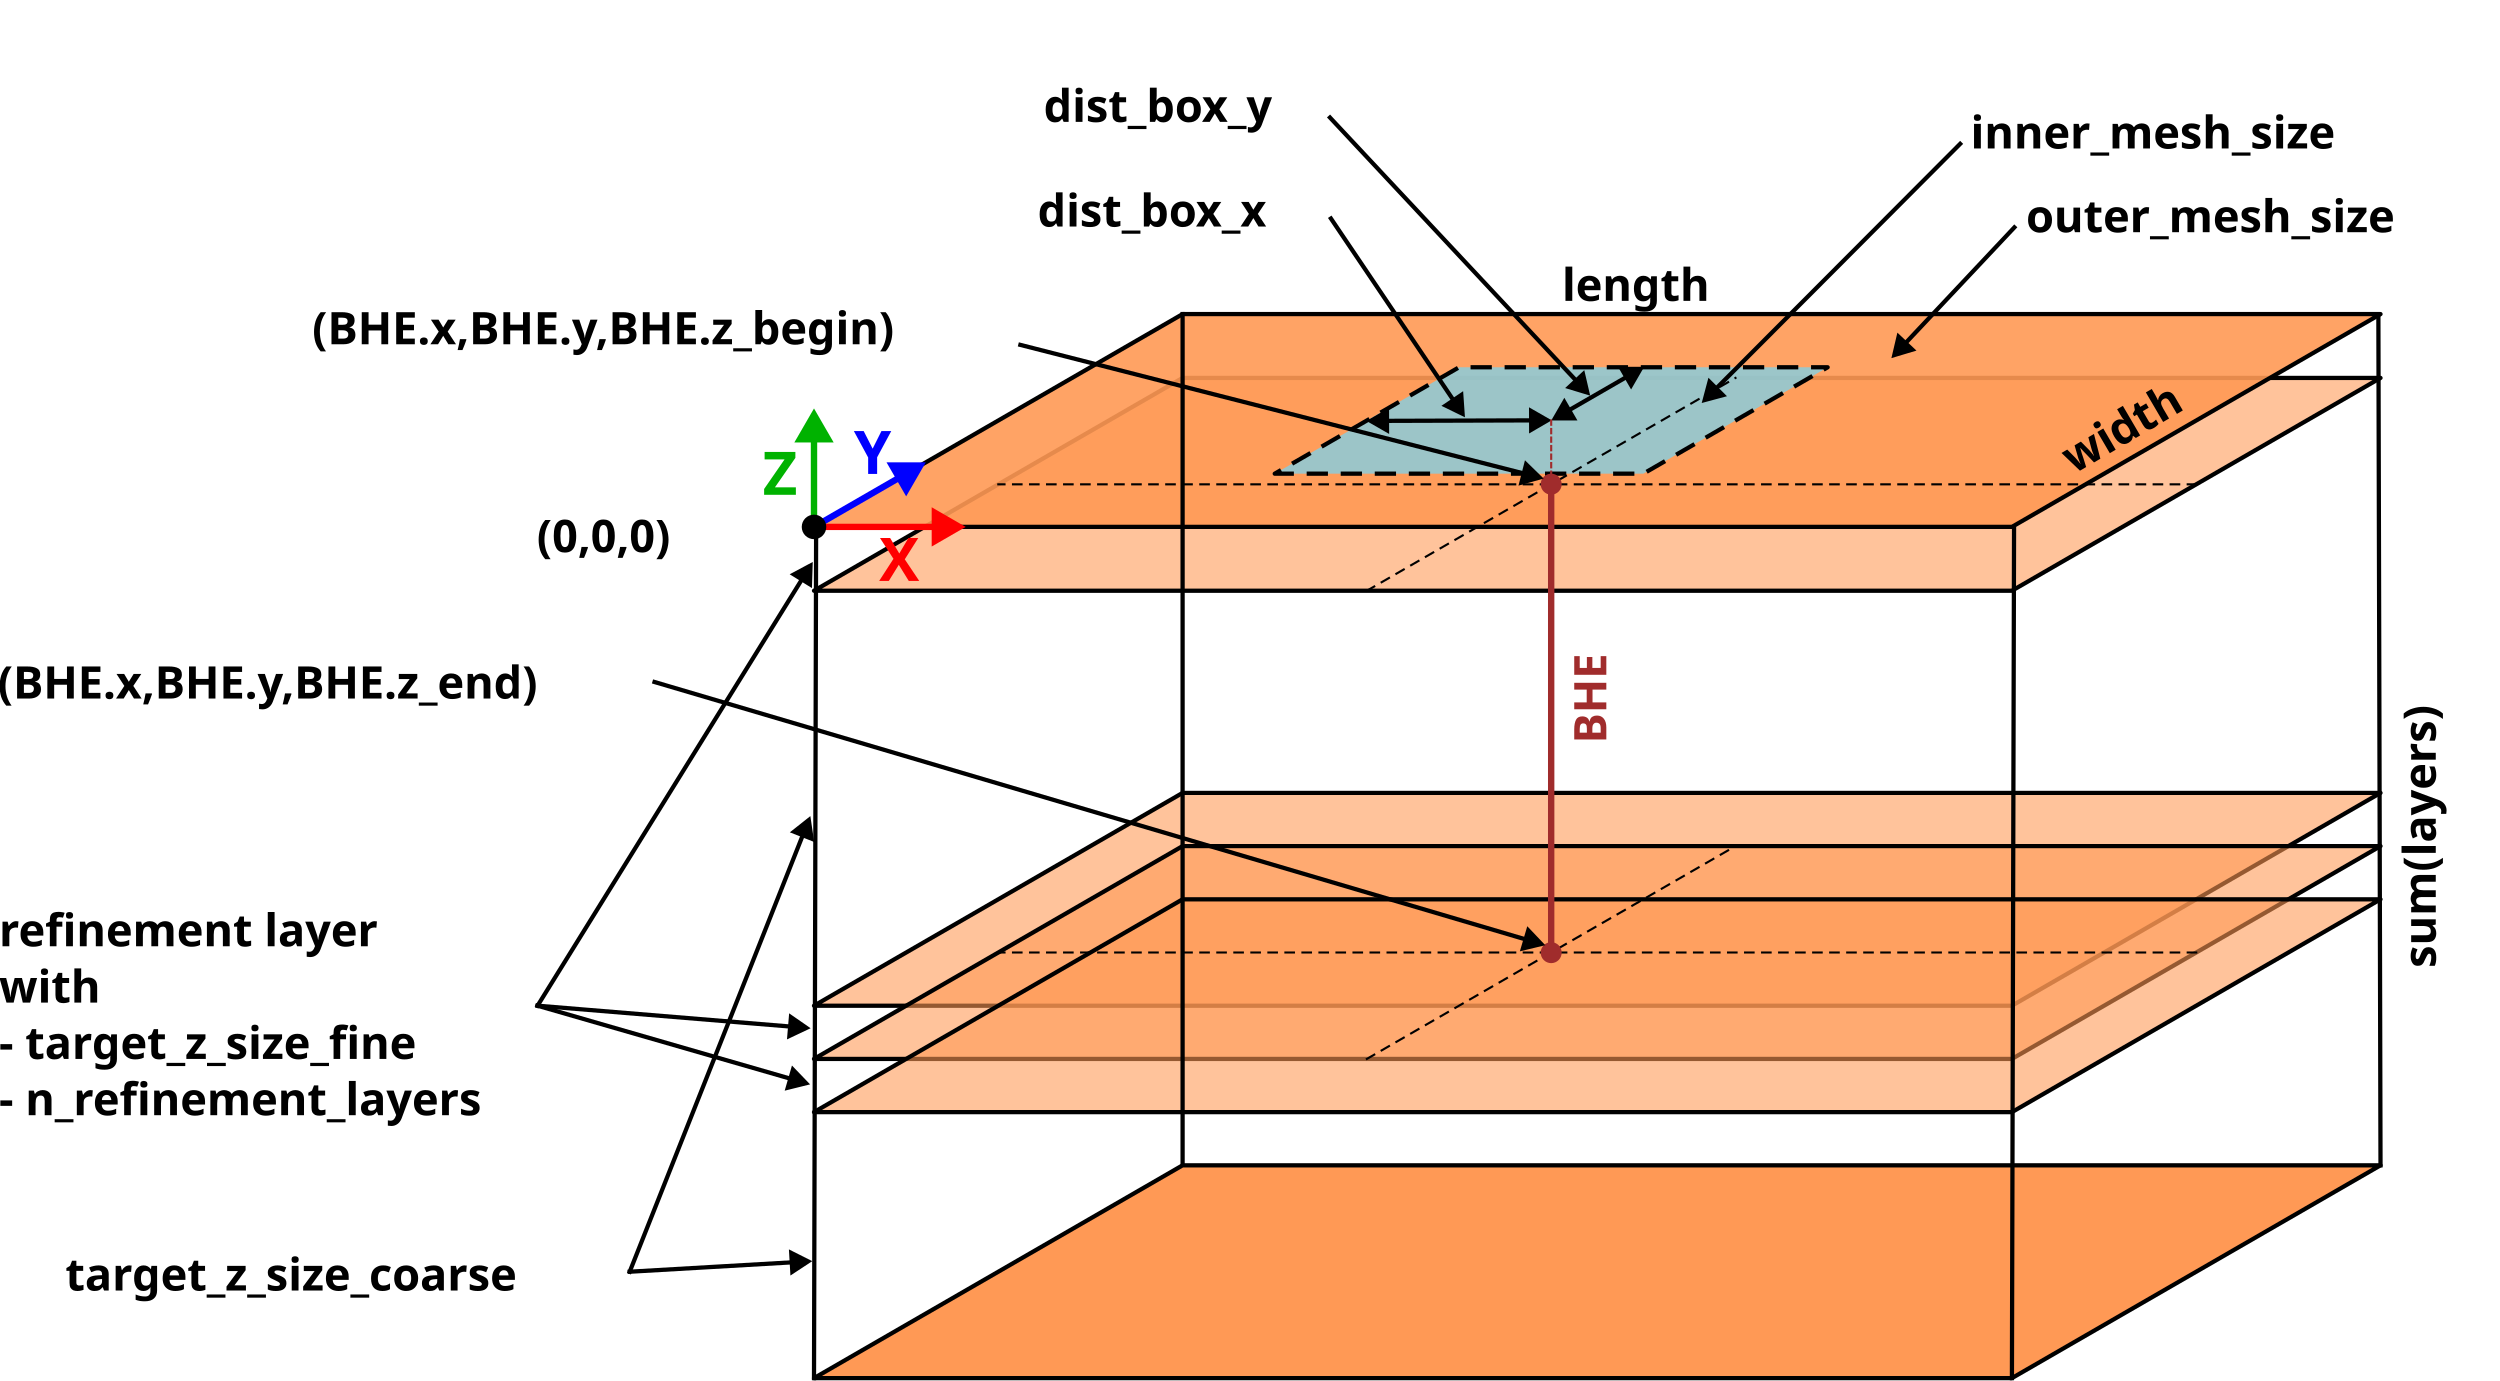
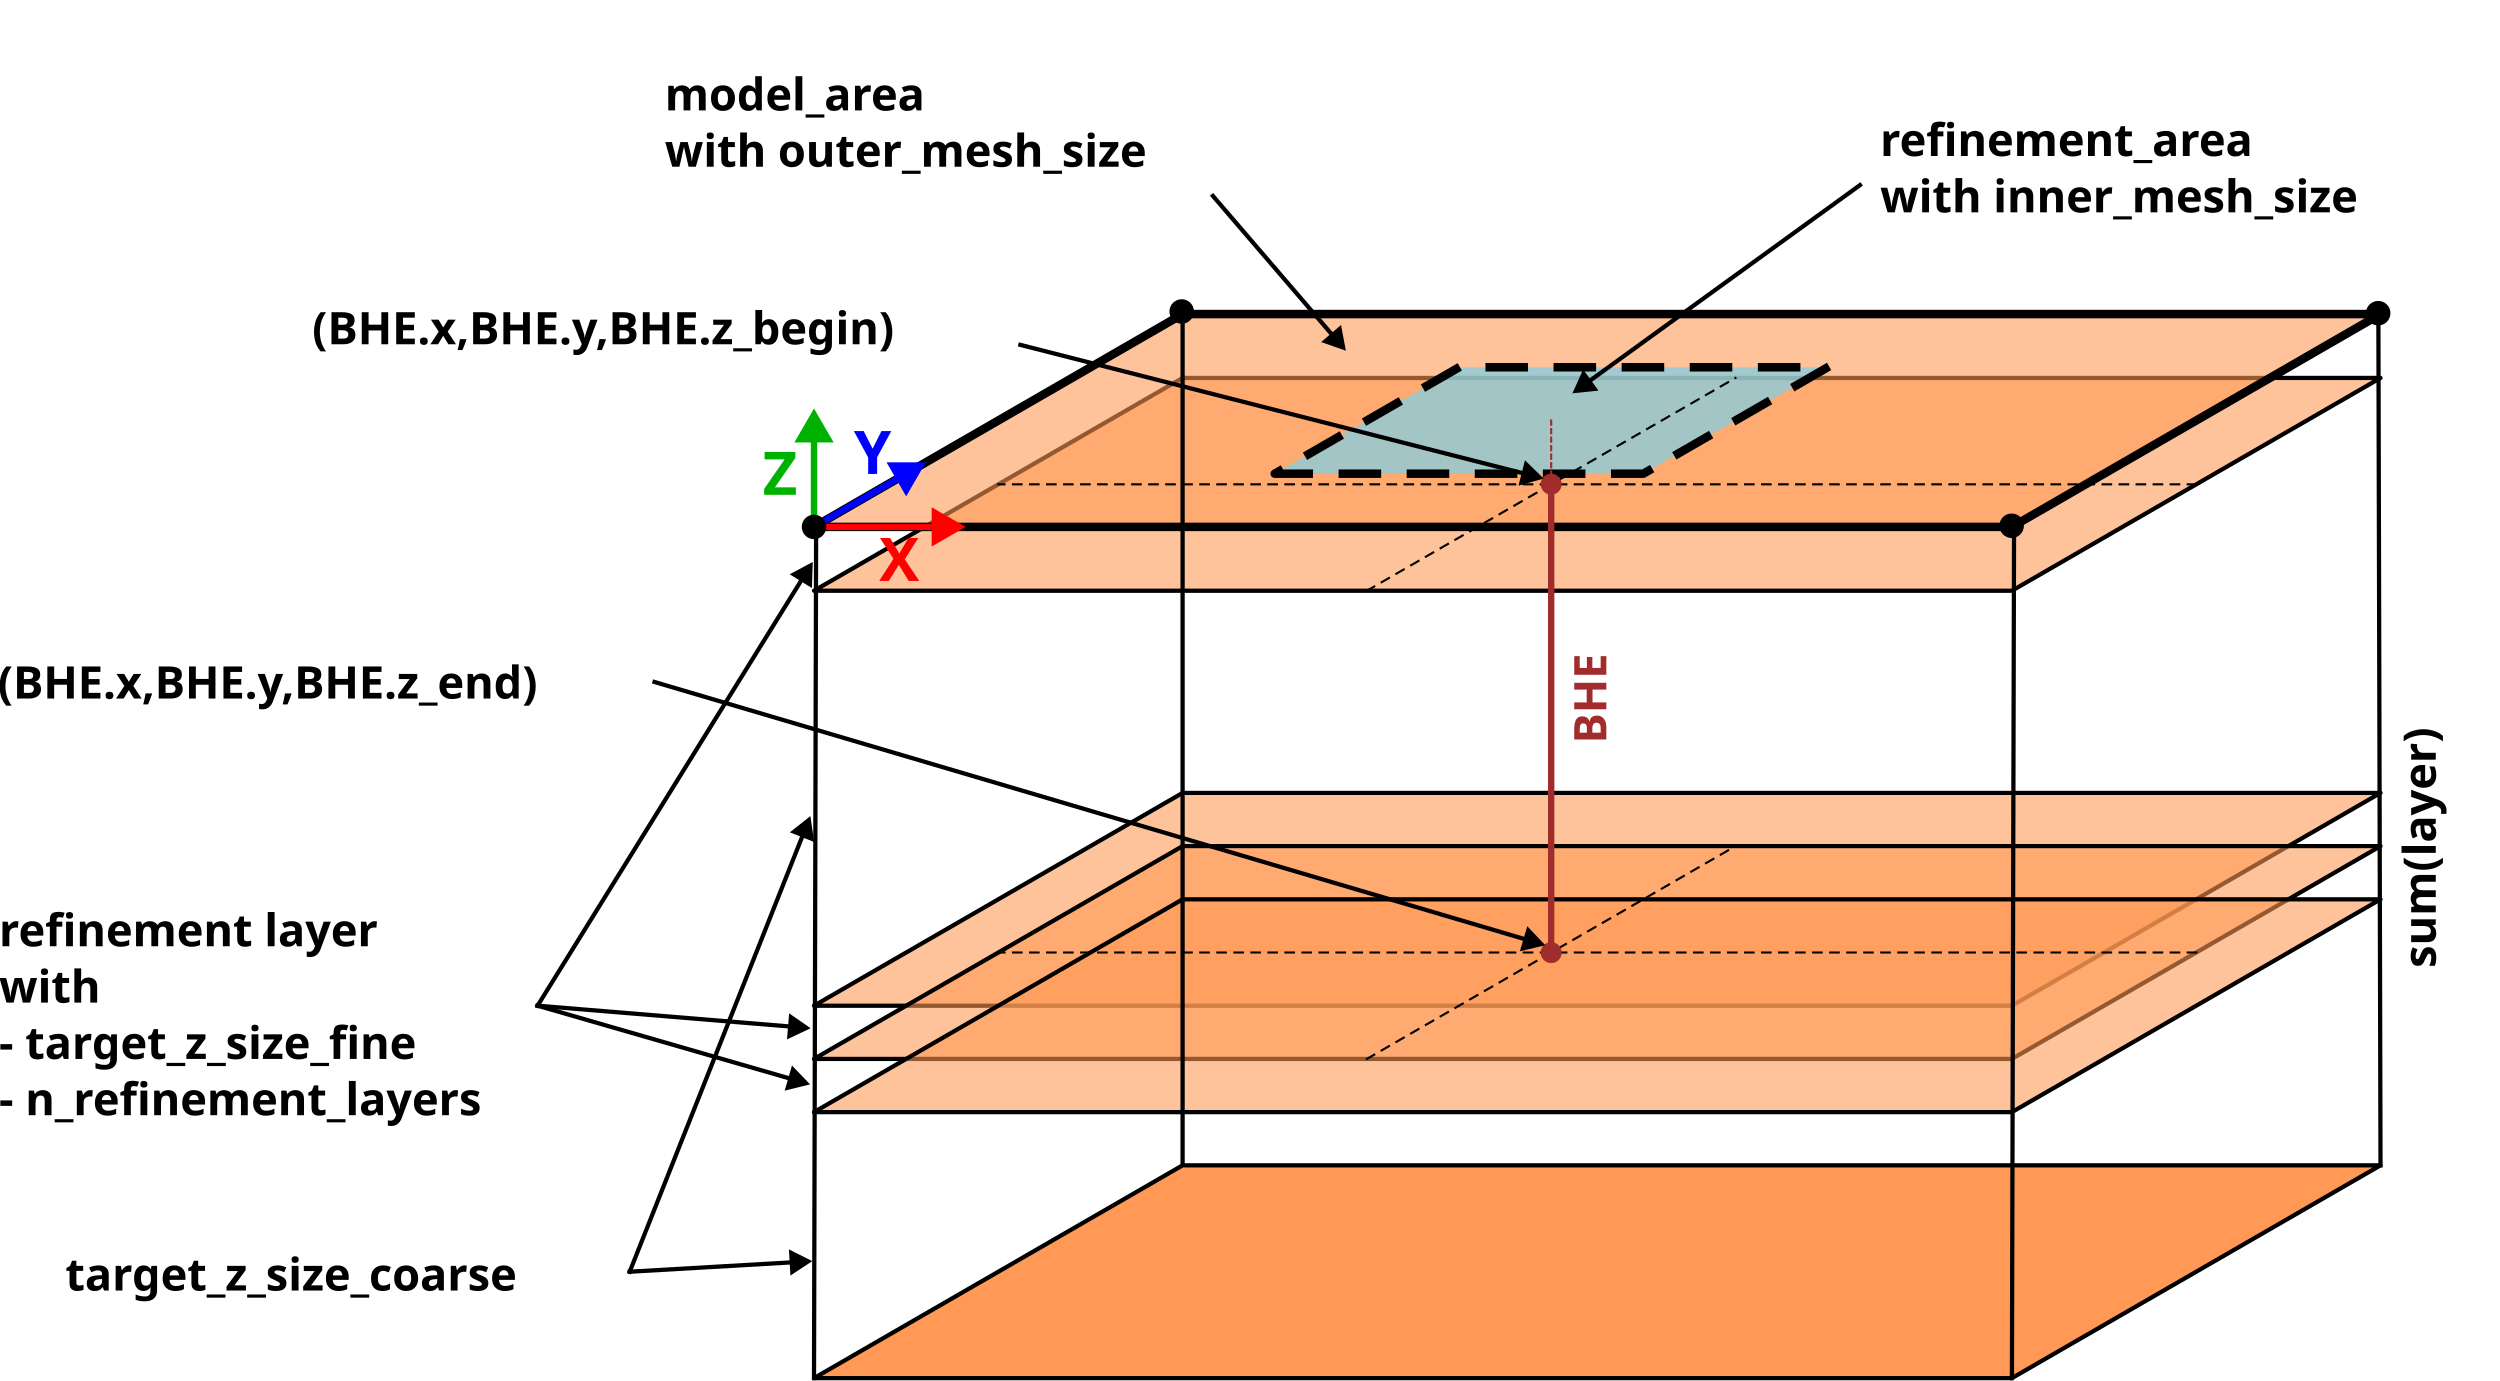
<svg xmlns="http://www.w3.org/2000/svg" width="234.956mm" height="129.719mm" viewBox="0 0 234.956 129.719" version="1.1" id="svg1">
  <defs id="defs1">
+     <clipPath clipPathUnits="userSpaceOnUse" id="clipPath9">
+       <rect style="fill:none;stroke:#000000;stroke-width:1;stroke-linecap:butt;stroke-linejoin:bevel;paint-order:stroke markers fill;stop-color:#000000" id="rect9" width="46.161" height="39.922" x="86.574" y="420.063" />
+     </clipPath>
+     <clipPath clipPathUnits="userSpaceOnUse" id="clipPath27">
+       <rect style="fill:none;stroke:#000000;stroke-width:1;stroke-linecap:butt;stroke-linejoin:bevel;paint-order:stroke markers fill;stop-color:#000000" id="rect28-6" width="46.161" height="39.922" x="86.574" y="420.063" />
+     </clipPath>
    <marker style="overflow:visible" id="Triangle" refX="0" refY="0" orient="auto-start-reverse" markerWidth="1" markerHeight="1" viewBox="0 0 1 1" preserveAspectRatio="xMidYMid">
      <path transform="scale(0.5)" style="fill:context-stroke;fill-rule:evenodd;stroke:context-stroke;stroke-width:1pt" d="M 5.77,0 -2.88,5 V -5 Z" id="path135" />
    </marker>
    <marker style="overflow:visible" id="Triangle-6" refX="0" refY="0" orient="auto-start-reverse" markerWidth="1" markerHeight="1" viewBox="0 0 1 1" preserveAspectRatio="xMidYMid">
      <path transform="scale(0.5)" style="fill:context-stroke;fill-rule:evenodd;stroke:context-stroke;stroke-width:1pt" d="M 5.77,0 -2.88,5 V -5 Z" id="path135-3" />
    </marker>
    <marker style="overflow:visible" id="Triangle-6-5" refX="0" refY="0" orient="auto-start-reverse" markerWidth="1" markerHeight="1" viewBox="0 0 1 1" preserveAspectRatio="xMidYMid">
      <path transform="scale(0.5)" style="fill:context-stroke;fill-rule:evenodd;stroke:context-stroke;stroke-width:1pt" d="M 5.77,0 -2.88,5 V -5 Z" id="path135-3-6" />
-     </marker>
-     <marker style="overflow:visible" id="Triangle-1" refX="0" refY="0" orient="auto-start-reverse" markerWidth="1" markerHeight="1" viewBox="0 0 1 1" preserveAspectRatio="xMidYMid">
-       <path transform="scale(0.5)" style="fill:context-stroke;fill-rule:evenodd;stroke:context-stroke;stroke-width:1pt" d="M 5.77,0 -2.88,5 V -5 Z" id="path135-1" />
-     </marker>
-     <marker style="overflow:visible" id="Triangle-4" refX="0" refY="0" orient="auto-start-reverse" markerWidth="1" markerHeight="1" viewBox="0 0 1 1" preserveAspectRatio="xMidYMid">
-       <path transform="scale(0.5)" style="fill:context-stroke;fill-rule:evenodd;stroke:context-stroke;stroke-width:1pt" d="M 5.77,0 -2.88,5 V -5 Z" id="path135-8" />
-     </marker>
-     <marker style="overflow:visible" id="Triangle-1-5" refX="0" refY="0" orient="auto-start-reverse" markerWidth="1" markerHeight="1" viewBox="0 0 1 1" preserveAspectRatio="xMidYMid">
-       <path transform="scale(0.5)" style="fill:context-stroke;fill-rule:evenodd;stroke:context-stroke;stroke-width:1pt" d="M 5.77,0 -2.88,5 V -5 Z" id="path135-1-3" />
    </marker>
    <marker style="overflow:visible" id="Triangle-1-53" refX="0" refY="0" orient="auto-start-reverse" markerWidth="1" markerHeight="1" viewBox="0 0 1 1" preserveAspectRatio="xMidYMid">
      <path transform="scale(0.5)" style="fill:context-stroke;fill-rule:evenodd;stroke:context-stroke;stroke-width:1pt" d="M 5.77,0 -2.88,5 V -5 Z" id="path135-1-8" />
    </marker>
    <marker style="overflow:visible" id="Triangle-1-53-3" refX="0" refY="0" orient="auto-start-reverse" markerWidth="1" markerHeight="1" viewBox="0 0 1 1" preserveAspectRatio="xMidYMid">
      <path transform="scale(0.5)" style="fill:context-stroke;fill-rule:evenodd;stroke:context-stroke;stroke-width:1pt" d="M 5.77,0 -2.88,5 V -5 Z" id="path135-1-8-9" />
    </marker>
    <marker style="overflow:visible" id="Triangle-8" refX="0" refY="0" orient="auto-start-reverse" markerWidth="1" markerHeight="1" viewBox="0 0 1 1" preserveAspectRatio="xMidYMid">
      <path transform="scale(0.5)" style="fill:context-stroke;fill-rule:evenodd;stroke:context-stroke;stroke-width:1pt" d="M 5.77,0 -2.88,5 V -5 Z" id="path135-5" />
    </marker>
    <marker style="overflow:visible" id="Triangle-9" refX="0" refY="0" orient="auto-start-reverse" markerWidth="1" markerHeight="1" viewBox="0 0 1 1" preserveAspectRatio="xMidYMid">
      <path transform="scale(0.5)" style="fill:context-stroke;fill-rule:evenodd;stroke:context-stroke;stroke-width:1pt" d="M 5.77,0 -2.88,5 V -5 Z" id="path135-10" />
    </marker>
    <marker style="overflow:visible" id="Triangle-1-8" refX="0" refY="0" orient="auto-start-reverse" markerWidth="1" markerHeight="1" viewBox="0 0 1 1" preserveAspectRatio="xMidYMid">
      <path transform="scale(0.5)" style="fill:context-stroke;fill-rule:evenodd;stroke:context-stroke;stroke-width:1pt" d="M 5.77,0 -2.88,5 V -5 Z" id="path135-1-0" />
    </marker>
    <marker style="overflow:visible" id="Triangle-1-8-2" refX="0" refY="0" orient="auto-start-reverse" markerWidth="1" markerHeight="1" viewBox="0 0 1 1" preserveAspectRatio="xMidYMid">
      <path transform="scale(0.5)" style="fill:context-stroke;fill-rule:evenodd;stroke:context-stroke;stroke-width:1pt" d="M 5.77,0 -2.88,5 V -5 Z" id="path135-1-0-3" />
    </marker>
    <marker style="overflow:visible" id="Triangle-8-0" refX="0" refY="0" orient="auto-start-reverse" markerWidth="1" markerHeight="1" viewBox="0 0 1 1" preserveAspectRatio="xMidYMid">
      <path transform="scale(0.5)" style="fill:context-stroke;fill-rule:evenodd;stroke:context-stroke;stroke-width:1pt" d="M 5.77,0 -2.88,5 V -5 Z" id="path135-5-8" />
    </marker>
    <marker style="overflow:visible" id="Triangle-8-0-3" refX="0" refY="0" orient="auto-start-reverse" markerWidth="1" markerHeight="1" viewBox="0 0 1 1" preserveAspectRatio="xMidYMid">
      <path transform="scale(0.5)" style="fill:context-stroke;fill-rule:evenodd;stroke:context-stroke;stroke-width:1pt" d="M 5.77,0 -2.88,5 V -5 Z" id="path135-5-8-2" />
    </marker>
  </defs>
  <g id="layer2" transform="translate(15.8801,-20.48135)">
    <path style="fill:#ff9955;fill-opacity:0.584;stroke:#000000;stroke-width:0.4;stroke-linecap:square;stroke-linejoin:round;stroke-dasharray:none;stroke-opacity:1" d="M 60.622,76 H 173.205 l 34.641,-20 H 95.263 Z" id="path2-5-0" />
    <path style="fill:#ff9955;fill-opacity:0.584;stroke:#000000;stroke-width:0.4;stroke-linecap:square;stroke-linejoin:round;stroke-dasharray:none;stroke-opacity:1" d="M 60.622,115 H 173.205 L 207.846,95 H 95.263 Z" id="path2-5-0-0" />
    <path style="fill:#ff9955;fill-opacity:0.584;stroke:#000000;stroke-width:0.4;stroke-linecap:square;stroke-linejoin:round;stroke-dasharray:none;stroke-opacity:1" d="M 60.622,120 H 173.205 L 207.846,100 H 95.263 Z" id="path2-5-0-0-4" />
    <path style="fill:#ff9955;fill-opacity:0.584;stroke:#000000;stroke-width:0.4;stroke-linecap:square;stroke-linejoin:round;stroke-dasharray:none;stroke-opacity:1" d="M 60.622,125 H 173.205 l 34.641,-20 H 95.263 Z" id="path2-5-0-0-5" />
  </g>
  <g id="layer1" transform="translate(15.8801,-20.48135)">
-     <path style="fill:#ff9955;fill-opacity:0.9;stroke:#000000;stroke-width:0.4;stroke-linecap:square;stroke-linejoin:round;stroke-dasharray:none;stroke-opacity:1" d="m 60.622,70 112.583,1e-6 34.641,-20 H 95.263 Z" id="path2" />
-     <path style="fill:#87cdde;fill-opacity:0.828;stroke:#000000;stroke-width:0.4;stroke-linecap:square;stroke-linejoin:round;stroke-dasharray:1.6, 1.6;stroke-dashoffset:0;stroke-opacity:1" d="m 103.923,65 h 34.641 l 17.321,-10 h -34.641 z" id="path2-9" />
+     <path style="fill:#ff9854;fill-opacity:0.584;stroke:#000000;stroke-width:0.8;stroke-linecap:square;stroke-linejoin:round;stroke-dasharray:none;stroke-opacity:1" d="m 60.622,70 112.583,1e-6 34.641,-20 H 95.263 Z" id="path2" />
+     <path style="fill:#87cdde;fill-opacity:0.768;stroke:#000000;stroke-width:0.8;stroke-linecap:square;stroke-linejoin:round;stroke-dasharray:3.2,3.2;stroke-dashoffset:0;stroke-opacity:1" d="m 103.923,65 h 34.641 l 17.321,-10 h -34.641 z" id="path2-9" />
    <path style="fill:#000000;fill-opacity:1;stroke:#000000;stroke-width:0.4;stroke-linecap:square;stroke-linejoin:round;stroke-dasharray:none;stroke-opacity:1" d="M 95.263,50 V 130" id="path4" />
    <path style="fill:#ff9955;fill-opacity:1;stroke:#000000;stroke-width:0.4;stroke-linecap:square;stroke-linejoin:round;stroke-dasharray:none;stroke-opacity:1" d="M 60.622,150 H 173.205 l 34.641,-20 H 95.263 Z" id="path2-5" />
    <path style="fill:#000000;fill-opacity:1;stroke:#ff0000;stroke-width:0.6;stroke-linecap:square;stroke-linejoin:round;stroke-dasharray:none;stroke-opacity:1;marker-end:url(#Triangle)" d="m 60.622,70 12.124,1e-6" id="path8" />
    <path style="fill:#008000;fill-opacity:1;stroke:#0000ff;stroke-width:0.6;stroke-linecap:square;stroke-linejoin:round;stroke-dasharray:none;stroke-opacity:1;marker-end:url(#Triangle-6)" d="m 60.622,70 8.66,-5" id="path8-3" />
    <path style="fill:#008000;fill-opacity:1;stroke:#00b200;stroke-width:0.6;stroke-linecap:square;stroke-linejoin:round;stroke-dasharray:none;stroke-opacity:1;marker-end:url(#Triangle-6-5)" d="M 60.622,70 V 61" id="path8-3-3" />
    <circle style="fill:#000000;fill-opacity:1;stroke:#000000;stroke-width:0.723;stroke-linecap:square;stroke-linejoin:round;stroke-dasharray:none;stroke-opacity:1" id="path7-3" cx="60.622" cy="70.002" r="0.791" />
+     <circle style="fill:#000000;fill-opacity:1;stroke:#000000;stroke-width:0.723;stroke-linecap:square;stroke-linejoin:round;stroke-dasharray:none;stroke-opacity:1" id="path7-3-8" cx="95.178" cy="49.756" r="0.791" />
    <text xml:space="preserve" style="font-style:normal;font-variant:normal;font-weight:bold;font-stretch:normal;font-size:5.644px;font-family:sans-serif;-inkscape-font-specification:'sans-serif, Bold';font-variant-ligatures:normal;font-variant-caps:normal;font-variant-numeric:normal;font-variant-east-asian:normal;fill:#00b200;fill-opacity:1;stroke:none;stroke-width:0.4;stroke-linecap:square;stroke-linejoin:round;stroke-dasharray:none;stroke-opacity:1" x="55.792" y="66.988" id="text8">
      <tspan id="tspan8" style="font-style:normal;font-variant:normal;font-weight:bold;font-stretch:normal;font-size:5.644px;font-family:sans-serif;-inkscape-font-specification:'sans-serif, Bold';font-variant-ligatures:normal;font-variant-caps:normal;font-variant-numeric:normal;font-variant-east-asian:normal;fill:#00b200;fill-opacity:1;stroke:none;stroke-width:0.4" x="55.792" y="66.988">Z</tspan>
    </text>
    <text xml:space="preserve" style="font-style:normal;font-variant:normal;font-weight:bold;font-stretch:normal;font-size:5.644px;font-family:sans-serif;-inkscape-font-specification:'sans-serif, Bold';font-variant-ligatures:normal;font-variant-caps:normal;font-variant-numeric:normal;font-variant-east-asian:normal;fill:#ff0000;fill-opacity:1;stroke:none;stroke-width:0.4;stroke-linecap:square;stroke-linejoin:round;stroke-dasharray:none;stroke-opacity:1" x="66.747" y="75.08" id="text8-6">
      <tspan id="tspan8-7" style="font-style:normal;font-variant:normal;font-weight:bold;font-stretch:normal;font-size:5.644px;font-family:sans-serif;-inkscape-font-specification:'sans-serif, Bold';font-variant-ligatures:normal;font-variant-caps:normal;font-variant-numeric:normal;font-variant-east-asian:normal;fill:#ff0000;fill-opacity:1;stroke:none;stroke-width:0.4" x="66.747" y="75.08">X</tspan>
    </text>
    <text xml:space="preserve" style="font-style:normal;font-variant:normal;font-weight:bold;font-stretch:normal;font-size:5.644px;font-family:sans-serif;-inkscape-font-specification:'sans-serif, Bold';font-variant-ligatures:normal;font-variant-caps:normal;font-variant-numeric:normal;font-variant-east-asian:normal;fill:#0000ff;fill-opacity:1;stroke:none;stroke-width:0.4;stroke-linecap:square;stroke-linejoin:round;stroke-dasharray:none;stroke-opacity:1" x="64.366" y="65.021" id="text8-6-5">
      <tspan id="tspan8-7-3" style="font-style:normal;font-variant:normal;font-weight:bold;font-stretch:normal;font-size:5.644px;font-family:sans-serif;-inkscape-font-specification:'sans-serif, Bold';font-variant-ligatures:normal;font-variant-caps:normal;font-variant-numeric:normal;font-variant-east-asian:normal;fill:#0000ff;fill-opacity:1;stroke:none;stroke-width:0.4" x="64.366" y="65.021">Y</tspan>
    </text>
-     <text xml:space="preserve" style="font-style:normal;font-variant:normal;font-weight:bold;font-stretch:normal;font-size:4.233px;font-family:sans-serif;-inkscape-font-specification:'sans-serif, Bold';font-variant-ligatures:normal;font-variant-caps:normal;font-variant-numeric:normal;font-variant-east-asian:normal;fill:#000000;fill-opacity:1;stroke:none;stroke-width:0.6;stroke-linecap:square;stroke-linejoin:round;stroke-dasharray:none;stroke-opacity:1" x="34.571" y="72.364" id="text9">
-       <tspan id="tspan9" style="font-style:normal;font-variant:normal;font-weight:bold;font-stretch:normal;font-size:4.233px;font-family:sans-serif;-inkscape-font-specification:'sans-serif, Bold';font-variant-ligatures:normal;font-variant-caps:normal;font-variant-numeric:normal;font-variant-east-asian:normal;fill:#000000;fill-opacity:1;stroke-width:0.6" x="34.571" y="72.364">(0,0,0)</tspan>
-     </text>
-     <text xml:space="preserve" style="font-style:normal;font-variant:normal;font-weight:bold;font-stretch:normal;font-size:4.233px;font-family:sans-serif;-inkscape-font-specification:'sans-serif, Bold';font-variant-ligatures:normal;font-variant-caps:normal;font-variant-numeric:normal;font-variant-east-asian:normal;fill:#000000;fill-opacity:1;stroke:none;stroke-width:0.2;stroke-linecap:square;stroke-linejoin:round;stroke-dasharray:none;stroke-opacity:1" x="130.917" y="48.761" id="text10">
-       <tspan id="tspan10" style="font-style:normal;font-variant:normal;font-weight:bold;font-stretch:normal;font-size:4.233px;font-family:sans-serif;-inkscape-font-specification:'sans-serif, Bold';font-variant-ligatures:normal;font-variant-caps:normal;font-variant-numeric:normal;font-variant-east-asian:normal;stroke:none;stroke-width:0.2" x="130.917" y="48.761">length</tspan>
-     </text>
-     <text xml:space="preserve" style="font-style:normal;font-variant:normal;font-weight:bold;font-stretch:normal;font-size:4.233px;font-family:sans-serif;-inkscape-font-specification:'sans-serif, Bold';font-variant-ligatures:normal;font-variant-caps:normal;font-variant-numeric:normal;font-variant-east-asian:normal;fill:#000000;fill-opacity:1;stroke:none;stroke-width:0.2;stroke-linecap:square;stroke-linejoin:round;stroke-dasharray:none;stroke-opacity:1" x="121.605" y="146.575" id="text10-3" transform="rotate(-30.34196)">
-       <tspan id="tspan10-1" style="font-style:normal;font-variant:normal;font-weight:bold;font-stretch:normal;font-size:4.233px;font-family:sans-serif;-inkscape-font-specification:'sans-serif, Bold';font-variant-ligatures:normal;font-variant-caps:normal;font-variant-numeric:normal;font-variant-east-asian:normal;stroke:none;stroke-width:0.2" x="121.605" y="146.575">width</tspan>
-     </text>
    <text xml:space="preserve" style="font-style:normal;font-variant:normal;font-weight:bold;font-stretch:normal;font-size:4.233px;font-family:sans-serif;-inkscape-font-specification:'sans-serif, Bold';font-variant-ligatures:normal;font-variant-caps:normal;font-variant-numeric:normal;font-variant-east-asian:normal;fill:#000000;fill-opacity:1;stroke:none;stroke-width:0.2;stroke-linecap:square;stroke-linejoin:round;stroke-dasharray:none;stroke-opacity:1" x="-111.439" y="213.038" id="text11" transform="rotate(-90)">
-       <tspan id="tspan11" style="font-style:normal;font-variant:normal;font-weight:bold;font-stretch:normal;font-size:4.233px;font-family:sans-serif;-inkscape-font-specification:'sans-serif, Bold';font-variant-ligatures:normal;font-variant-caps:normal;font-variant-numeric:normal;font-variant-east-asian:normal;stroke-width:0.2" x="-111.439" y="213.038">sum(layers)</tspan>
+       <tspan id="tspan11" style="font-style:normal;font-variant:normal;font-weight:bold;font-stretch:normal;font-size:4.233px;font-family:sans-serif;-inkscape-font-specification:'sans-serif, Bold';font-variant-ligatures:normal;font-variant-caps:normal;font-variant-numeric:normal;font-variant-east-asian:normal;stroke-width:0.2" x="-111.439" y="213.038">sum(layer)</tspan>
    </text>
    <path style="fill:#a02c2c;fill-opacity:1;stroke:#a02c2c;stroke-width:0.6;stroke-linecap:square;stroke-linejoin:round;stroke-dasharray:none;stroke-opacity:1" d="M 129.904,66 V 110" id="path3-4" />
    <path style="fill:none;fill-opacity:1;stroke:none;stroke-width:0.2;stroke-linecap:square;stroke-linejoin:round;stroke-dasharray:none;stroke-dashoffset:0;stroke-opacity:1" d="M 82.272,57.5 H 116.913" id="path11" />
    <path style="fill:none;fill-opacity:1;stroke:none;stroke-width:0.2;stroke-linecap:square;stroke-linejoin:round;stroke-dasharray:none;stroke-dashoffset:0;stroke-opacity:1" d="M 82.272,57.5 H 116.913" id="path12" />
    <path style="fill:none;fill-opacity:1;stroke:none;stroke-width:0.2;stroke-linecap:square;stroke-linejoin:round;stroke-dasharray:none;stroke-dashoffset:0;stroke-opacity:1" d="M 82.272,57.5 H 116.913" id="path13" />
    <path style="fill:none;fill-opacity:1;stroke:none;stroke-width:0.2;stroke-linecap:square;stroke-linejoin:round;stroke-dasharray:none;stroke-dashoffset:0;stroke-opacity:1" d="M 66.288,25.048 102.268,20.481" id="path14" />
-     <path style="fill:#000000;fill-opacity:1;stroke:#000000;stroke-width:0.4;stroke-linecap:square;stroke-linejoin:round;stroke-dasharray:none;stroke-dashoffset:0;stroke-opacity:1;marker-start:url(#Triangle);marker-end:url(#Triangle)" d="m 113.962,60.036 14.57,-0.048" id="path15" />
-     <text xml:space="preserve" style="font-style:normal;font-variant:normal;font-weight:bold;font-stretch:normal;font-size:4.233px;font-family:sans-serif;-inkscape-font-specification:'sans-serif, Bold';font-variant-ligatures:normal;font-variant-caps:normal;font-variant-numeric:normal;font-variant-east-asian:normal;fill:#000000;fill-opacity:1;stroke:none;stroke-width:0.2;stroke-linecap:square;stroke-linejoin:round;stroke-dasharray:none;stroke-dashoffset:0;stroke-opacity:1" x="81.64" y="41.773" id="text15">
-       <tspan id="tspan15" style="font-style:normal;font-variant:normal;font-weight:bold;font-stretch:normal;font-size:4.233px;font-family:sans-serif;-inkscape-font-specification:'sans-serif, Bold';font-variant-ligatures:normal;font-variant-caps:normal;font-variant-numeric:normal;font-variant-east-asian:normal;fill:#000000;fill-opacity:1;stroke:none;stroke-width:0.2" x="81.64" y="41.773">dist_box_x</tspan>
-     </text>
-     <path style="fill:#000000;fill-opacity:1;stroke:#000000;stroke-width:0.4;stroke-linecap:square;stroke-linejoin:round;stroke-dasharray:none;stroke-dashoffset:0;stroke-opacity:1;marker-start:url(#Triangle-1)" d="M 121.005,58.522 109.205,41.019" id="path15-1" />
-     <path style="fill:#000000;fill-opacity:1;stroke:#000000;stroke-width:0.4;stroke-linecap:square;stroke-linejoin:round;stroke-dasharray:none;stroke-dashoffset:0;stroke-opacity:1;marker-start:url(#Triangle-1-53)" d="M 145.053,57.352 168.339,34.002" id="path15-1-1" />
-     <path style="fill:#000000;fill-opacity:1;stroke:#000000;stroke-width:0.4;stroke-linecap:square;stroke-linejoin:round;stroke-dasharray:none;stroke-dashoffset:0;stroke-opacity:1;marker-start:url(#Triangle-4);marker-end:url(#Triangle-4)" d="m 131.141,59.286 6.273,-3.622" id="path15-15" />
-     <text xml:space="preserve" style="font-style:normal;font-variant:normal;font-weight:bold;font-stretch:normal;font-size:4.233px;font-family:sans-serif;-inkscape-font-specification:'sans-serif, Bold';font-variant-ligatures:normal;font-variant-caps:normal;font-variant-numeric:normal;font-variant-east-asian:normal;fill:#000000;fill-opacity:1;stroke:none;stroke-width:0.2;stroke-linecap:square;stroke-linejoin:round;stroke-dasharray:none;stroke-dashoffset:0;stroke-opacity:1" x="82.207" y="31.939" id="text15-0">
-       <tspan id="tspan15-1" style="font-style:normal;font-variant:normal;font-weight:bold;font-stretch:normal;font-size:4.233px;font-family:sans-serif;-inkscape-font-specification:'sans-serif, Bold';font-variant-ligatures:normal;font-variant-caps:normal;font-variant-numeric:normal;font-variant-east-asian:normal;fill:#000000;fill-opacity:1;stroke:none;stroke-width:0.2" x="82.207" y="31.939">dist_box_y</tspan>
-     </text>
-     <text xml:space="preserve" style="font-style:normal;font-variant:normal;font-weight:bold;font-stretch:normal;font-size:4.233px;font-family:sans-serif;-inkscape-font-specification:'sans-serif, Bold';font-variant-ligatures:normal;font-variant-caps:normal;font-variant-numeric:normal;font-variant-east-asian:normal;fill:#000000;fill-opacity:1;stroke:none;stroke-width:0.2;stroke-linecap:square;stroke-linejoin:round;stroke-dasharray:none;stroke-dashoffset:0;stroke-opacity:1" x="169.315" y="34.437" id="text15-0-7">
-       <tspan id="tspan15-1-5" style="font-style:normal;font-variant:normal;font-weight:bold;font-stretch:normal;font-size:4.233px;font-family:sans-serif;-inkscape-font-specification:'sans-serif, Bold';font-variant-ligatures:normal;font-variant-caps:normal;font-variant-numeric:normal;font-variant-east-asian:normal;fill:#000000;fill-opacity:1;stroke:none;stroke-width:0.2" x="169.315" y="34.437">inner_mesh_size</tspan>
-     </text>
-     <path style="fill:#000000;fill-opacity:1;stroke:#000000;stroke-width:0.4;stroke-linecap:square;stroke-linejoin:round;stroke-dasharray:none;stroke-dashoffset:0;stroke-opacity:1;marker-start:url(#Triangle-1-5)" d="M 132.599,56.628 109.114,31.529" id="path15-1-9" />
+     <path style="fill:#000000;fill-opacity:1;stroke:#000000;stroke-width:0.4;stroke-linecap:square;stroke-linejoin:round;stroke-dasharray:none;stroke-dashoffset:0;stroke-opacity:1;marker-start:url(#Triangle-1-53)" d="M 133.053,56.614 158.924,37.879" id="path15-1-1" />
    <text xml:space="preserve" style="font-style:normal;font-variant:normal;font-weight:bold;font-stretch:normal;font-size:4.233px;font-family:sans-serif;-inkscape-font-specification:'sans-serif, Bold';font-variant-ligatures:normal;font-variant-caps:normal;font-variant-numeric:normal;font-variant-east-asian:normal;fill:#a02c2c;fill-opacity:1;stroke:none;stroke-width:0.4;stroke-linecap:square;stroke-linejoin:round;stroke-dasharray:none;stroke-dashoffset:0;stroke-opacity:1" x="-90.357" y="135.084" id="text16" transform="rotate(-90)">
      <tspan id="tspan16" style="font-style:normal;font-variant:normal;font-weight:bold;font-stretch:normal;font-size:4.233px;font-family:sans-serif;-inkscape-font-specification:'sans-serif, Bold';font-variant-ligatures:normal;font-variant-caps:normal;font-variant-numeric:normal;font-variant-east-asian:normal;fill:#a02c2c;fill-opacity:1;stroke-width:0.4" x="-90.357" y="135.084">BHE</tspan>
    </text>
-     <path style="fill:#000000;fill-opacity:1;stroke:#000000;stroke-width:0.4;stroke-linecap:square;stroke-linejoin:round;stroke-dasharray:none;stroke-dashoffset:0;stroke-opacity:1;marker-start:url(#Triangle-1-53-3)" d="M 162.851,53.104 173.434,41.852" id="path15-1-1-1" />
+     <path style="fill:#000000;fill-opacity:1;stroke:#000000;stroke-width:0.4;stroke-linecap:square;stroke-linejoin:round;stroke-dasharray:none;stroke-dashoffset:0;stroke-opacity:1;marker-start:url(#Triangle-1-53-3)" d="M 109.682,52.365 98.112,38.898" id="path15-1-1-1" />
    <text xml:space="preserve" style="font-style:normal;font-variant:normal;font-weight:bold;font-stretch:normal;font-size:5.644px;font-family:sans-serif;-inkscape-font-specification:'sans-serif, Bold';font-variant-ligatures:normal;font-variant-caps:normal;font-variant-numeric:normal;font-variant-east-asian:normal;fill:#ff9955;fill-opacity:0.828;stroke:#a02c2c;stroke-width:0.4;stroke-linecap:square;stroke-linejoin:round;stroke-dasharray:none;stroke-dashoffset:0;stroke-opacity:1" x="179.263" y="40.128" id="text17">
      <tspan id="tspan17" style="stroke-width:0.4" x="179.263" y="40.128" />
    </text>
-     <text xml:space="preserve" style="font-style:normal;font-variant:normal;font-weight:bold;font-stretch:normal;font-size:4.233px;font-family:sans-serif;-inkscape-font-specification:'sans-serif, Bold';font-variant-ligatures:normal;font-variant-caps:normal;font-variant-numeric:normal;font-variant-east-asian:normal;fill:#000000;fill-opacity:1;stroke:none;stroke-width:0.2;stroke-linecap:square;stroke-linejoin:round;stroke-dasharray:none;stroke-dashoffset:0;stroke-opacity:1" x="174.536" y="42.303" id="text15-0-7-7">
-       <tspan id="tspan15-1-5-1" style="font-style:normal;font-variant:normal;font-weight:bold;font-stretch:normal;font-size:4.233px;font-family:sans-serif;-inkscape-font-specification:'sans-serif, Bold';font-variant-ligatures:normal;font-variant-caps:normal;font-variant-numeric:normal;font-variant-east-asian:normal;fill:#000000;fill-opacity:1;stroke:none;stroke-width:0.2" x="174.536" y="42.303">outer_mesh_size</tspan>
+     <text xml:space="preserve" style="font-style:normal;font-variant:normal;font-weight:bold;font-stretch:normal;font-size:4.233px;font-family:sans-serif;-inkscape-font-specification:'sans-serif, Bold';font-variant-ligatures:normal;font-variant-caps:normal;font-variant-numeric:normal;font-variant-east-asian:normal;fill:#000000;fill-opacity:1;stroke:none;stroke-width:0.2;stroke-linecap:square;stroke-linejoin:round;stroke-dasharray:none;stroke-dashoffset:0;stroke-opacity:1" x="46.598" y="30.857" id="text15-0-7-7">
+       <tspan id="tspan15-1-5-1" style="font-style:normal;font-variant:normal;font-weight:bold;font-stretch:normal;font-size:4.233px;font-family:sans-serif;-inkscape-font-specification:'sans-serif, Bold';font-variant-ligatures:normal;font-variant-caps:normal;font-variant-numeric:normal;font-variant-east-asian:normal;fill:#000000;fill-opacity:1;stroke:none;stroke-width:0.2" x="46.598" y="30.857">model_area</tspan>
+       <tspan style="font-style:normal;font-variant:normal;font-weight:bold;font-stretch:normal;font-size:4.233px;font-family:sans-serif;-inkscape-font-specification:'sans-serif, Bold';font-variant-ligatures:normal;font-variant-caps:normal;font-variant-numeric:normal;font-variant-east-asian:normal;fill:#000000;fill-opacity:1;stroke:none;stroke-width:0.2" x="46.598" y="36.148" id="tspan10">with outer_mesh_size</tspan>
    </text>
    <path style="fill:#000000;fill-opacity:1;stroke:#000000;stroke-width:0.4;stroke-linecap:square;stroke-linejoin:round;stroke-dasharray:none;stroke-opacity:1" d="M 60.822,69.8 60.622,150" id="path4-2" />
    <path style="fill:#000000;fill-opacity:1;stroke:#000000;stroke-width:0.4;stroke-linecap:square;stroke-linejoin:round;stroke-dasharray:none;stroke-opacity:1" d="M 207.646,50.2 207.846,130" id="path4-2-9" />
    <path style="fill:#000000;fill-opacity:1;stroke:#000000;stroke-width:0.4;stroke-linecap:square;stroke-linejoin:round;stroke-dasharray:none;stroke-opacity:1" d="M 173.405,70.2 173.205,150" id="path4-2-7" />
    <path style="fill:#ff9955;fill-opacity:1;stroke:#000000;stroke-width:0.2;stroke-linecap:square;stroke-linejoin:round;stroke-dasharray:0.8, 0.8;stroke-dashoffset:0;stroke-opacity:1" d="M 112.583,120 147.224,100" id="path17-1" />
    <path style="fill:#ff9955;fill-opacity:1;stroke:#000000;stroke-width:0.2;stroke-linecap:square;stroke-linejoin:round;stroke-dasharray:0.8, 0.8;stroke-dashoffset:0;stroke-opacity:1" d="M 190.526,110 H 77.942" id="path17" />
    <path style="fill:#ff9955;fill-opacity:1;stroke:#000000;stroke-width:0.4;stroke-linecap:square;stroke-linejoin:round;stroke-dasharray:none;stroke-dashoffset:0;stroke-opacity:1;marker-end:url(#Triangle)" d="m 34.641,115 24.249,2" id="path18" />
    <text xml:space="preserve" style="font-style:normal;font-variant:normal;font-weight:bold;font-stretch:normal;font-size:4.233px;font-family:sans-serif;-inkscape-font-specification:'sans-serif, Bold';font-variant-ligatures:normal;font-variant-caps:normal;font-variant-numeric:normal;font-variant-east-asian:normal;fill:#000000;fill-opacity:1;stroke:none;stroke-width:0.4;stroke-linecap:square;stroke-linejoin:round;stroke-dasharray:none;stroke-dashoffset:0;stroke-opacity:1" x="-15.973" y="109.417" id="text18">
      <tspan id="tspan18" style="font-style:normal;font-variant:normal;font-weight:bold;font-stretch:normal;font-size:4.233px;font-family:sans-serif;-inkscape-font-specification:'sans-serif, Bold';font-variant-ligatures:normal;font-variant-caps:normal;font-variant-numeric:normal;font-variant-east-asian:normal;fill:#000000;fill-opacity:1;stroke:none;stroke-width:0.4" x="-15.973" y="109.417">refinement layer</tspan>
      <tspan style="font-style:normal;font-variant:normal;font-weight:bold;font-stretch:normal;font-size:4.233px;font-family:sans-serif;-inkscape-font-specification:'sans-serif, Bold';font-variant-ligatures:normal;font-variant-caps:normal;font-variant-numeric:normal;font-variant-east-asian:normal;fill:#000000;fill-opacity:1;stroke:none;stroke-width:0.4" x="-15.973" y="114.709" id="tspan20">with</tspan>
      <tspan style="font-style:normal;font-variant:normal;font-weight:bold;font-stretch:normal;font-size:4.233px;font-family:sans-serif;-inkscape-font-specification:'sans-serif, Bold';font-variant-ligatures:normal;font-variant-caps:normal;font-variant-numeric:normal;font-variant-east-asian:normal;fill:#000000;fill-opacity:1;stroke:none;stroke-width:0.4" x="-15.973" y="120.001" id="tspan21">- target_z_size_fine</tspan>
      <tspan style="font-style:normal;font-variant:normal;font-weight:bold;font-stretch:normal;font-size:4.233px;font-family:sans-serif;-inkscape-font-specification:'sans-serif, Bold';font-variant-ligatures:normal;font-variant-caps:normal;font-variant-numeric:normal;font-variant-east-asian:normal;fill:#000000;fill-opacity:1;stroke:none;stroke-width:0.4" x="-15.973" y="125.292" id="tspan22">- n_refinement_layers</tspan>
    </text>
    <path style="fill:#ff9955;fill-opacity:1;stroke:#000000;stroke-width:0.4;stroke-linecap:square;stroke-linejoin:round;stroke-dasharray:none;stroke-dashoffset:0;stroke-opacity:1;marker-end:url(#Triangle-8)" d="M 34.641,115 59.756,74.5" id="path18-1" />
    <path style="fill:#ff9955;fill-opacity:1;stroke:#000000;stroke-width:0.4;stroke-linecap:square;stroke-linejoin:round;stroke-dasharray:none;stroke-dashoffset:0;stroke-opacity:1;marker-end:url(#Triangle-9)" d="m 34.641,115 24.249,7" id="path18-9" />
    <path style="fill:#ff9955;fill-opacity:1;stroke:#000000;stroke-width:0.2;stroke-linecap:square;stroke-linejoin:round;stroke-dasharray:0.8, 0.8;stroke-dashoffset:0;stroke-opacity:1" d="M 112.583,76 147.224,56" id="path17-1-3" />
    <path style="fill:#ff9955;fill-opacity:1;stroke:#000000;stroke-width:0.2;stroke-linecap:square;stroke-linejoin:round;stroke-dasharray:0.8, 0.8;stroke-dashoffset:0;stroke-opacity:1" d="M 190.526,66 H 77.942" id="path17-5" />
    <circle style="fill:#a02c2c;fill-opacity:1;stroke:none;stroke-width:0.658;stroke-linecap:square;stroke-linejoin:round;stroke-dasharray:none;stroke-dashoffset:0;stroke-opacity:1" id="path19" cx="129.904" cy="65.986" r="0.986" />
    <path style="fill:#a02c2c;fill-opacity:1;stroke:#a02c2c;stroke-width:0.2;stroke-linecap:square;stroke-linejoin:round;stroke-dasharray:0.4, 0.4;stroke-dashoffset:0;stroke-opacity:1" d="m 129.904,66 1e-5,-6" id="path20" />
    <text xml:space="preserve" style="font-style:normal;font-variant:normal;font-weight:bold;font-stretch:normal;font-size:4.233px;font-family:sans-serif;-inkscape-font-specification:'sans-serif, Bold';font-variant-ligatures:normal;font-variant-caps:normal;font-variant-numeric:normal;font-variant-east-asian:normal;fill:#000000;fill-opacity:1;stroke:none;stroke-width:0.6;stroke-linecap:square;stroke-linejoin:round;stroke-dasharray:none;stroke-opacity:1" x="13.461" y="52.836" id="text9-8">
      <tspan id="tspan9-0" style="font-style:normal;font-variant:normal;font-weight:bold;font-stretch:normal;font-size:4.233px;font-family:sans-serif;-inkscape-font-specification:'sans-serif, Bold';font-variant-ligatures:normal;font-variant-caps:normal;font-variant-numeric:normal;font-variant-east-asian:normal;fill:#000000;fill-opacity:1;stroke-width:0.6" x="13.461" y="52.836">(BHE.x,BHE.y,BHE.z_begin)</tspan>
    </text>
    <circle style="fill:#a02c2c;fill-opacity:1;stroke:none;stroke-width:0.658;stroke-linecap:square;stroke-linejoin:round;stroke-dasharray:none;stroke-dashoffset:0;stroke-opacity:1" id="path19-1" cx="129.904" cy="110.014" r="0.986" />
    <text xml:space="preserve" style="font-style:normal;font-variant:normal;font-weight:bold;font-stretch:normal;font-size:4.233px;font-family:sans-serif;-inkscape-font-specification:'sans-serif, Bold';font-variant-ligatures:normal;font-variant-caps:normal;font-variant-numeric:normal;font-variant-east-asian:normal;fill:#000000;fill-opacity:1;stroke:none;stroke-width:0.6;stroke-linecap:square;stroke-linejoin:round;stroke-dasharray:none;stroke-opacity:1" x="-16.084" y="86.132" id="text9-8-4">
      <tspan id="tspan9-0-5" style="font-style:normal;font-variant:normal;font-weight:bold;font-stretch:normal;font-size:4.233px;font-family:sans-serif;-inkscape-font-specification:'sans-serif, Bold';font-variant-ligatures:normal;font-variant-caps:normal;font-variant-numeric:normal;font-variant-east-asian:normal;fill:#000000;fill-opacity:1;stroke-width:0.6" x="-16.084" y="86.132">(BHE.x,BHE.y,BHE.z_end)</tspan>
    </text>
    <path style="fill:#000000;fill-opacity:1;stroke:#000000;stroke-width:0.4;stroke-linecap:square;stroke-linejoin:round;stroke-dasharray:none;stroke-dashoffset:0;stroke-opacity:1;marker-start:url(#Triangle-1-8-2)" d="M 127.988,108.912 45.634,84.578" id="path15-1-94-9" />
    <path style="fill:#ff9955;fill-opacity:1;stroke:#000000;stroke-width:0.4;stroke-linecap:square;stroke-linejoin:round;stroke-dasharray:none;stroke-dashoffset:0;stroke-opacity:1;marker-end:url(#Triangle-8-0)" d="M 43.301,140 59.756,98.5" id="path18-1-5" />
    <path style="fill:#ff9955;fill-opacity:1;stroke:#000000;stroke-width:0.4;stroke-linecap:square;stroke-linejoin:round;stroke-dasharray:none;stroke-dashoffset:0;stroke-opacity:1;marker-end:url(#Triangle-8-0-3)" d="m 43.301,140 15.742,-0.911" id="path18-1-5-3" />
    <text xml:space="preserve" style="font-style:normal;font-variant:normal;font-weight:bold;font-stretch:normal;font-size:4.233px;font-family:sans-serif;-inkscape-font-specification:'sans-serif, Bold';font-variant-ligatures:normal;font-variant-caps:normal;font-variant-numeric:normal;font-variant-east-asian:normal;fill:#000000;fill-opacity:1;stroke:none;stroke-width:0.2;stroke-linecap:square;stroke-linejoin:round;stroke-dasharray:none;stroke-dashoffset:0;stroke-opacity:1" x="-9.733" y="141.762" id="text15-0-7-1">
      <tspan id="tspan15-1-5-6" style="font-style:normal;font-variant:normal;font-weight:bold;font-stretch:normal;font-size:4.233px;font-family:sans-serif;-inkscape-font-specification:'sans-serif, Bold';font-variant-ligatures:normal;font-variant-caps:normal;font-variant-numeric:normal;font-variant-east-asian:normal;fill:#000000;fill-opacity:1;stroke:none;stroke-width:0.2" x="-9.733" y="141.762">target_z_size_coarse</tspan>
    </text>
+     <circle style="fill:#000000;fill-opacity:1;stroke:#000000;stroke-width:0.723;stroke-linecap:square;stroke-linejoin:round;stroke-dasharray:none;stroke-opacity:1" id="path7-3-6" cx="207.628" cy="49.916" r="0.791" />
+     <circle style="fill:#000000;fill-opacity:1;stroke:#000000;stroke-width:0.723;stroke-linecap:square;stroke-linejoin:round;stroke-dasharray:none;stroke-opacity:1" id="path7-3-6-3" cx="173.179" cy="69.892" r="0.791" />
+     <text xml:space="preserve" style="font-style:normal;font-variant:normal;font-weight:bold;font-stretch:normal;font-size:4.233px;font-family:sans-serif;-inkscape-font-specification:'sans-serif, Bold';font-variant-ligatures:normal;font-variant-caps:normal;font-variant-numeric:normal;font-variant-east-asian:normal;fill:#000000;fill-opacity:1;stroke:none;stroke-width:0.2;stroke-linecap:square;stroke-linejoin:round;stroke-dasharray:none;stroke-dashoffset:0;stroke-opacity:1" x="160.817" y="35.144" id="text15-0-7-7-7">
+       <tspan id="tspan15-1-5-1-8" style="font-style:normal;font-variant:normal;font-weight:bold;font-stretch:normal;font-size:4.233px;font-family:sans-serif;-inkscape-font-specification:'sans-serif, Bold';font-variant-ligatures:normal;font-variant-caps:normal;font-variant-numeric:normal;font-variant-east-asian:normal;fill:#000000;fill-opacity:1;stroke:none;stroke-width:0.2" x="160.817" y="35.144">refinement_area</tspan>
+       <tspan style="font-style:normal;font-variant:normal;font-weight:bold;font-stretch:normal;font-size:4.233px;font-family:sans-serif;-inkscape-font-specification:'sans-serif, Bold';font-variant-ligatures:normal;font-variant-caps:normal;font-variant-numeric:normal;font-variant-east-asian:normal;fill:#000000;fill-opacity:1;stroke:none;stroke-width:0.2" x="160.817" y="40.435" id="tspan10-4">with inner_mesh_size</tspan>
+     </text>
  </g>
  <g id="layer3" transform="translate(15.8801,-20.48135)">
    <path style="fill:#000000;fill-opacity:1;stroke:#000000;stroke-width:0.4;stroke-linecap:square;stroke-linejoin:round;stroke-dasharray:none;stroke-dashoffset:0;stroke-opacity:1;marker-start:url(#Triangle-1-8)" d="M 127.822,65.106 80.018,52.895" id="path15-1-94" />
  </g>
</svg>
